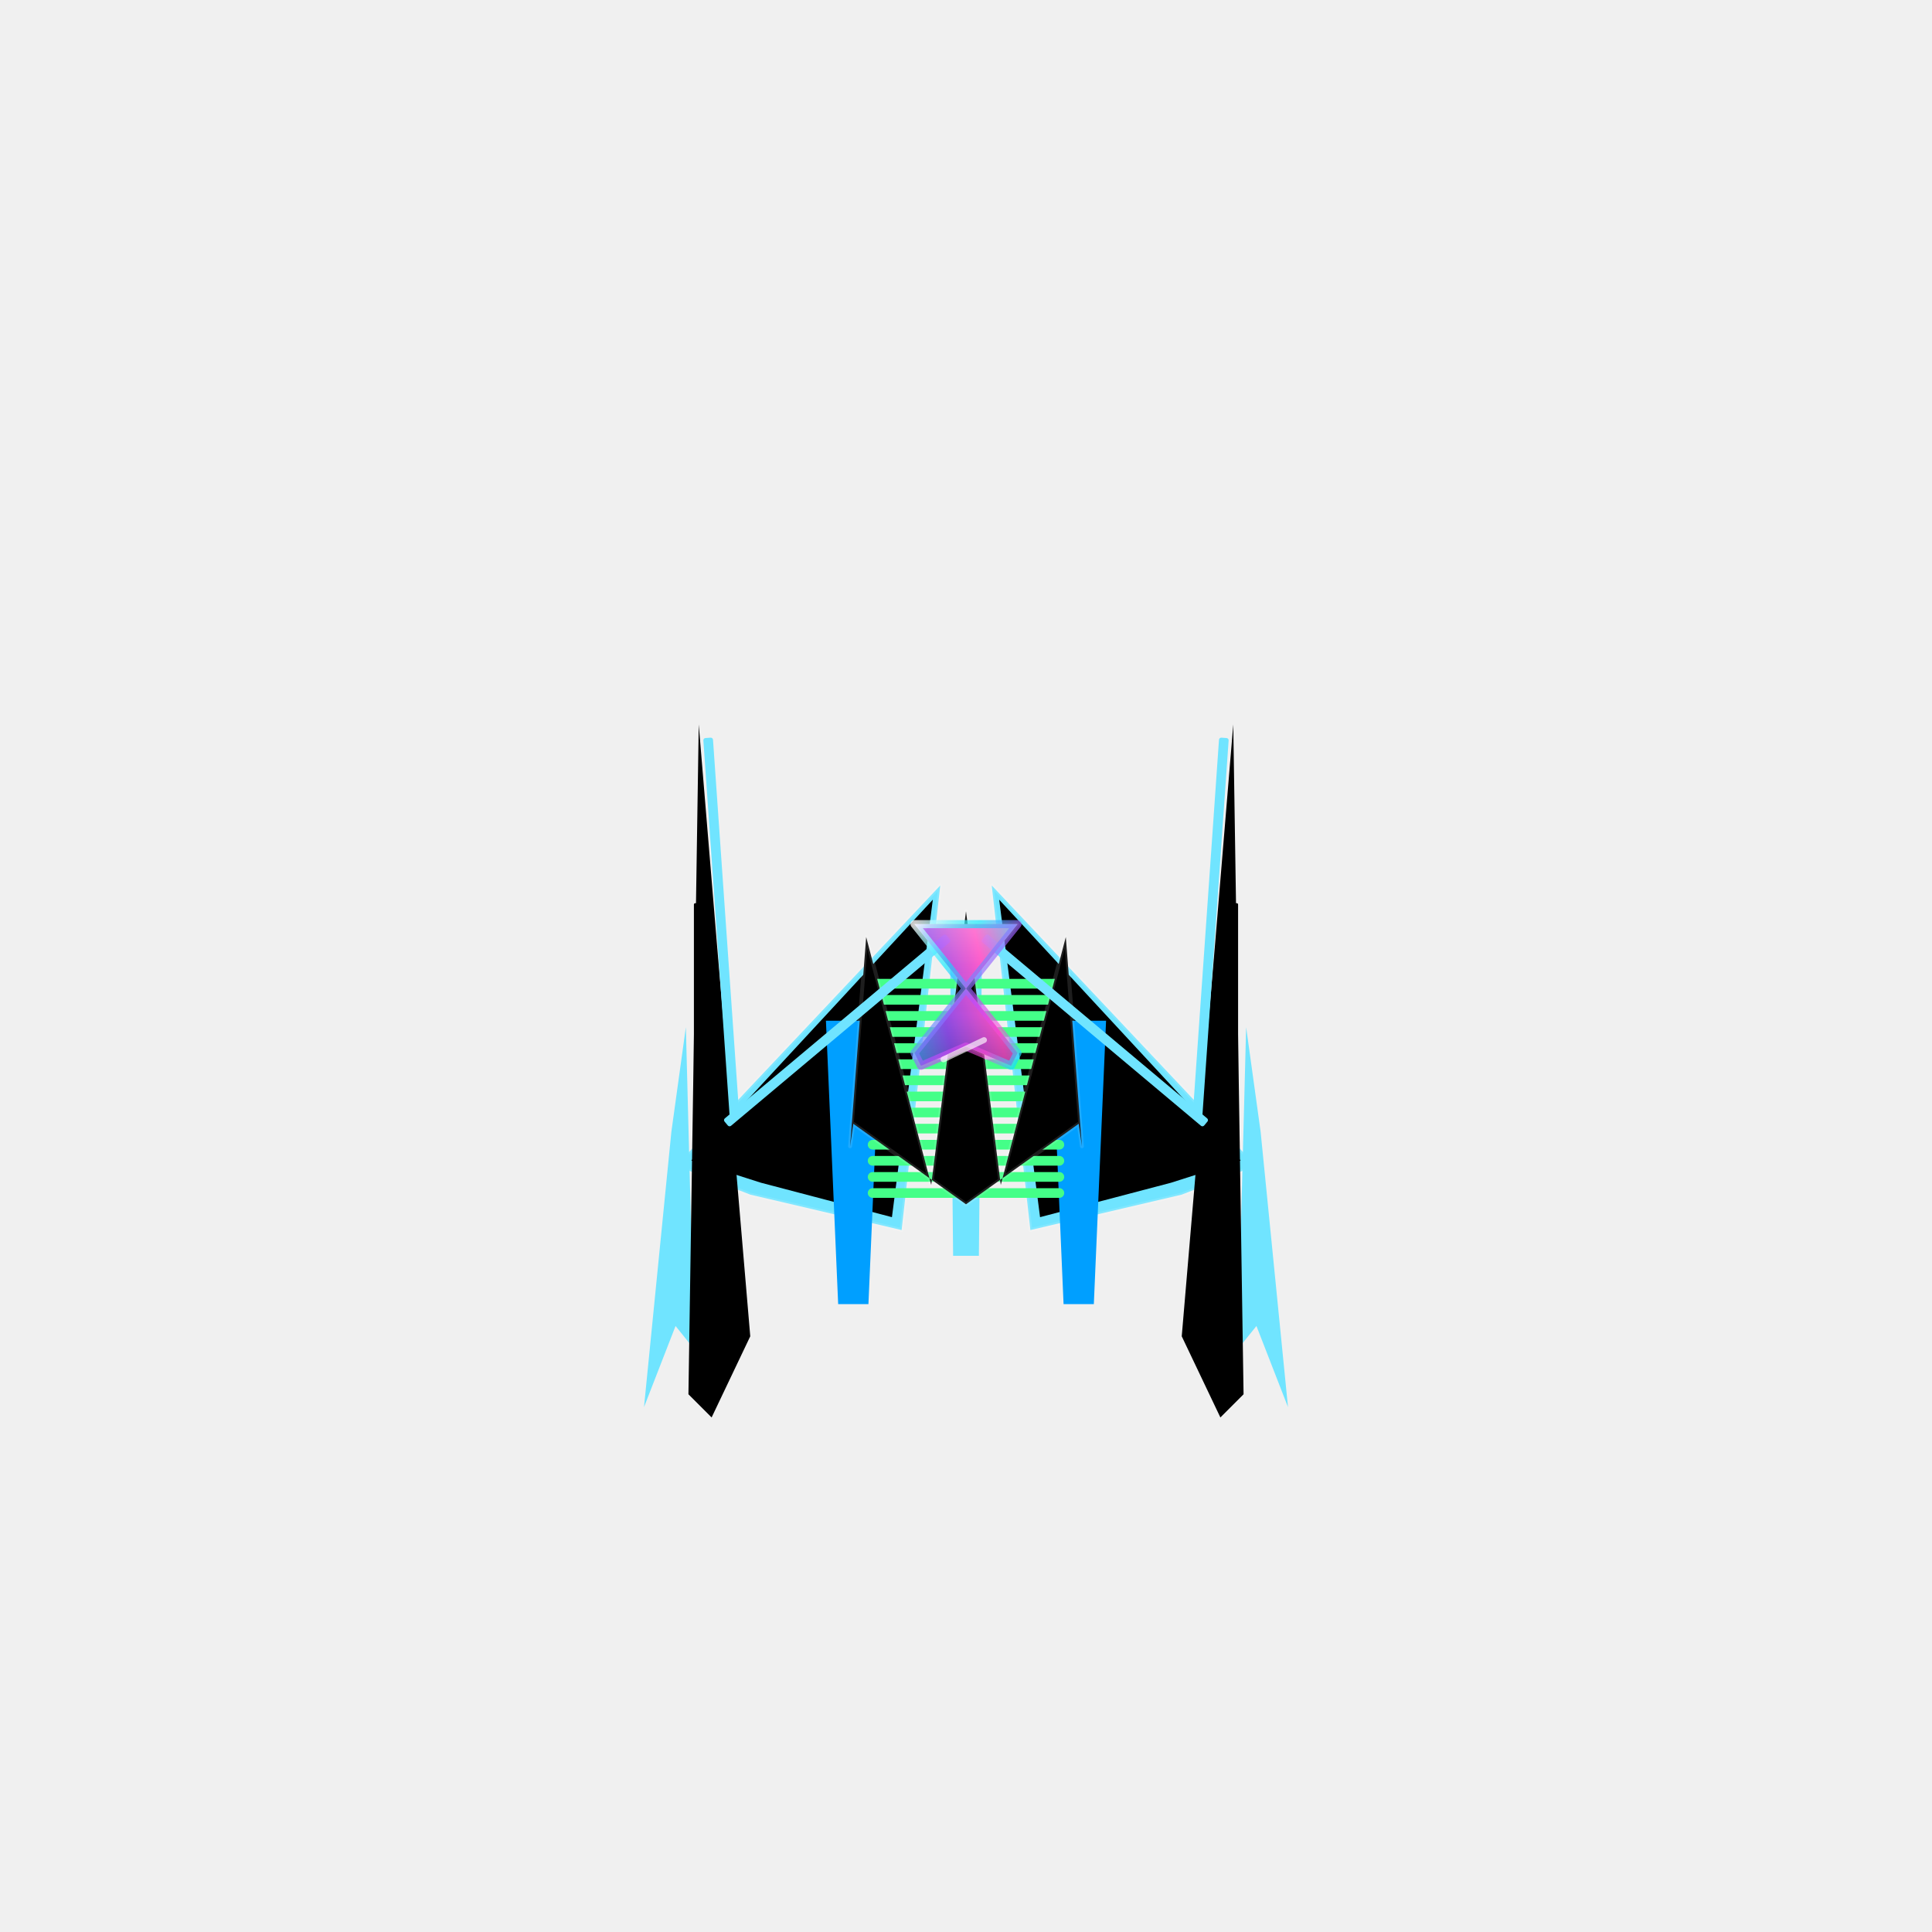
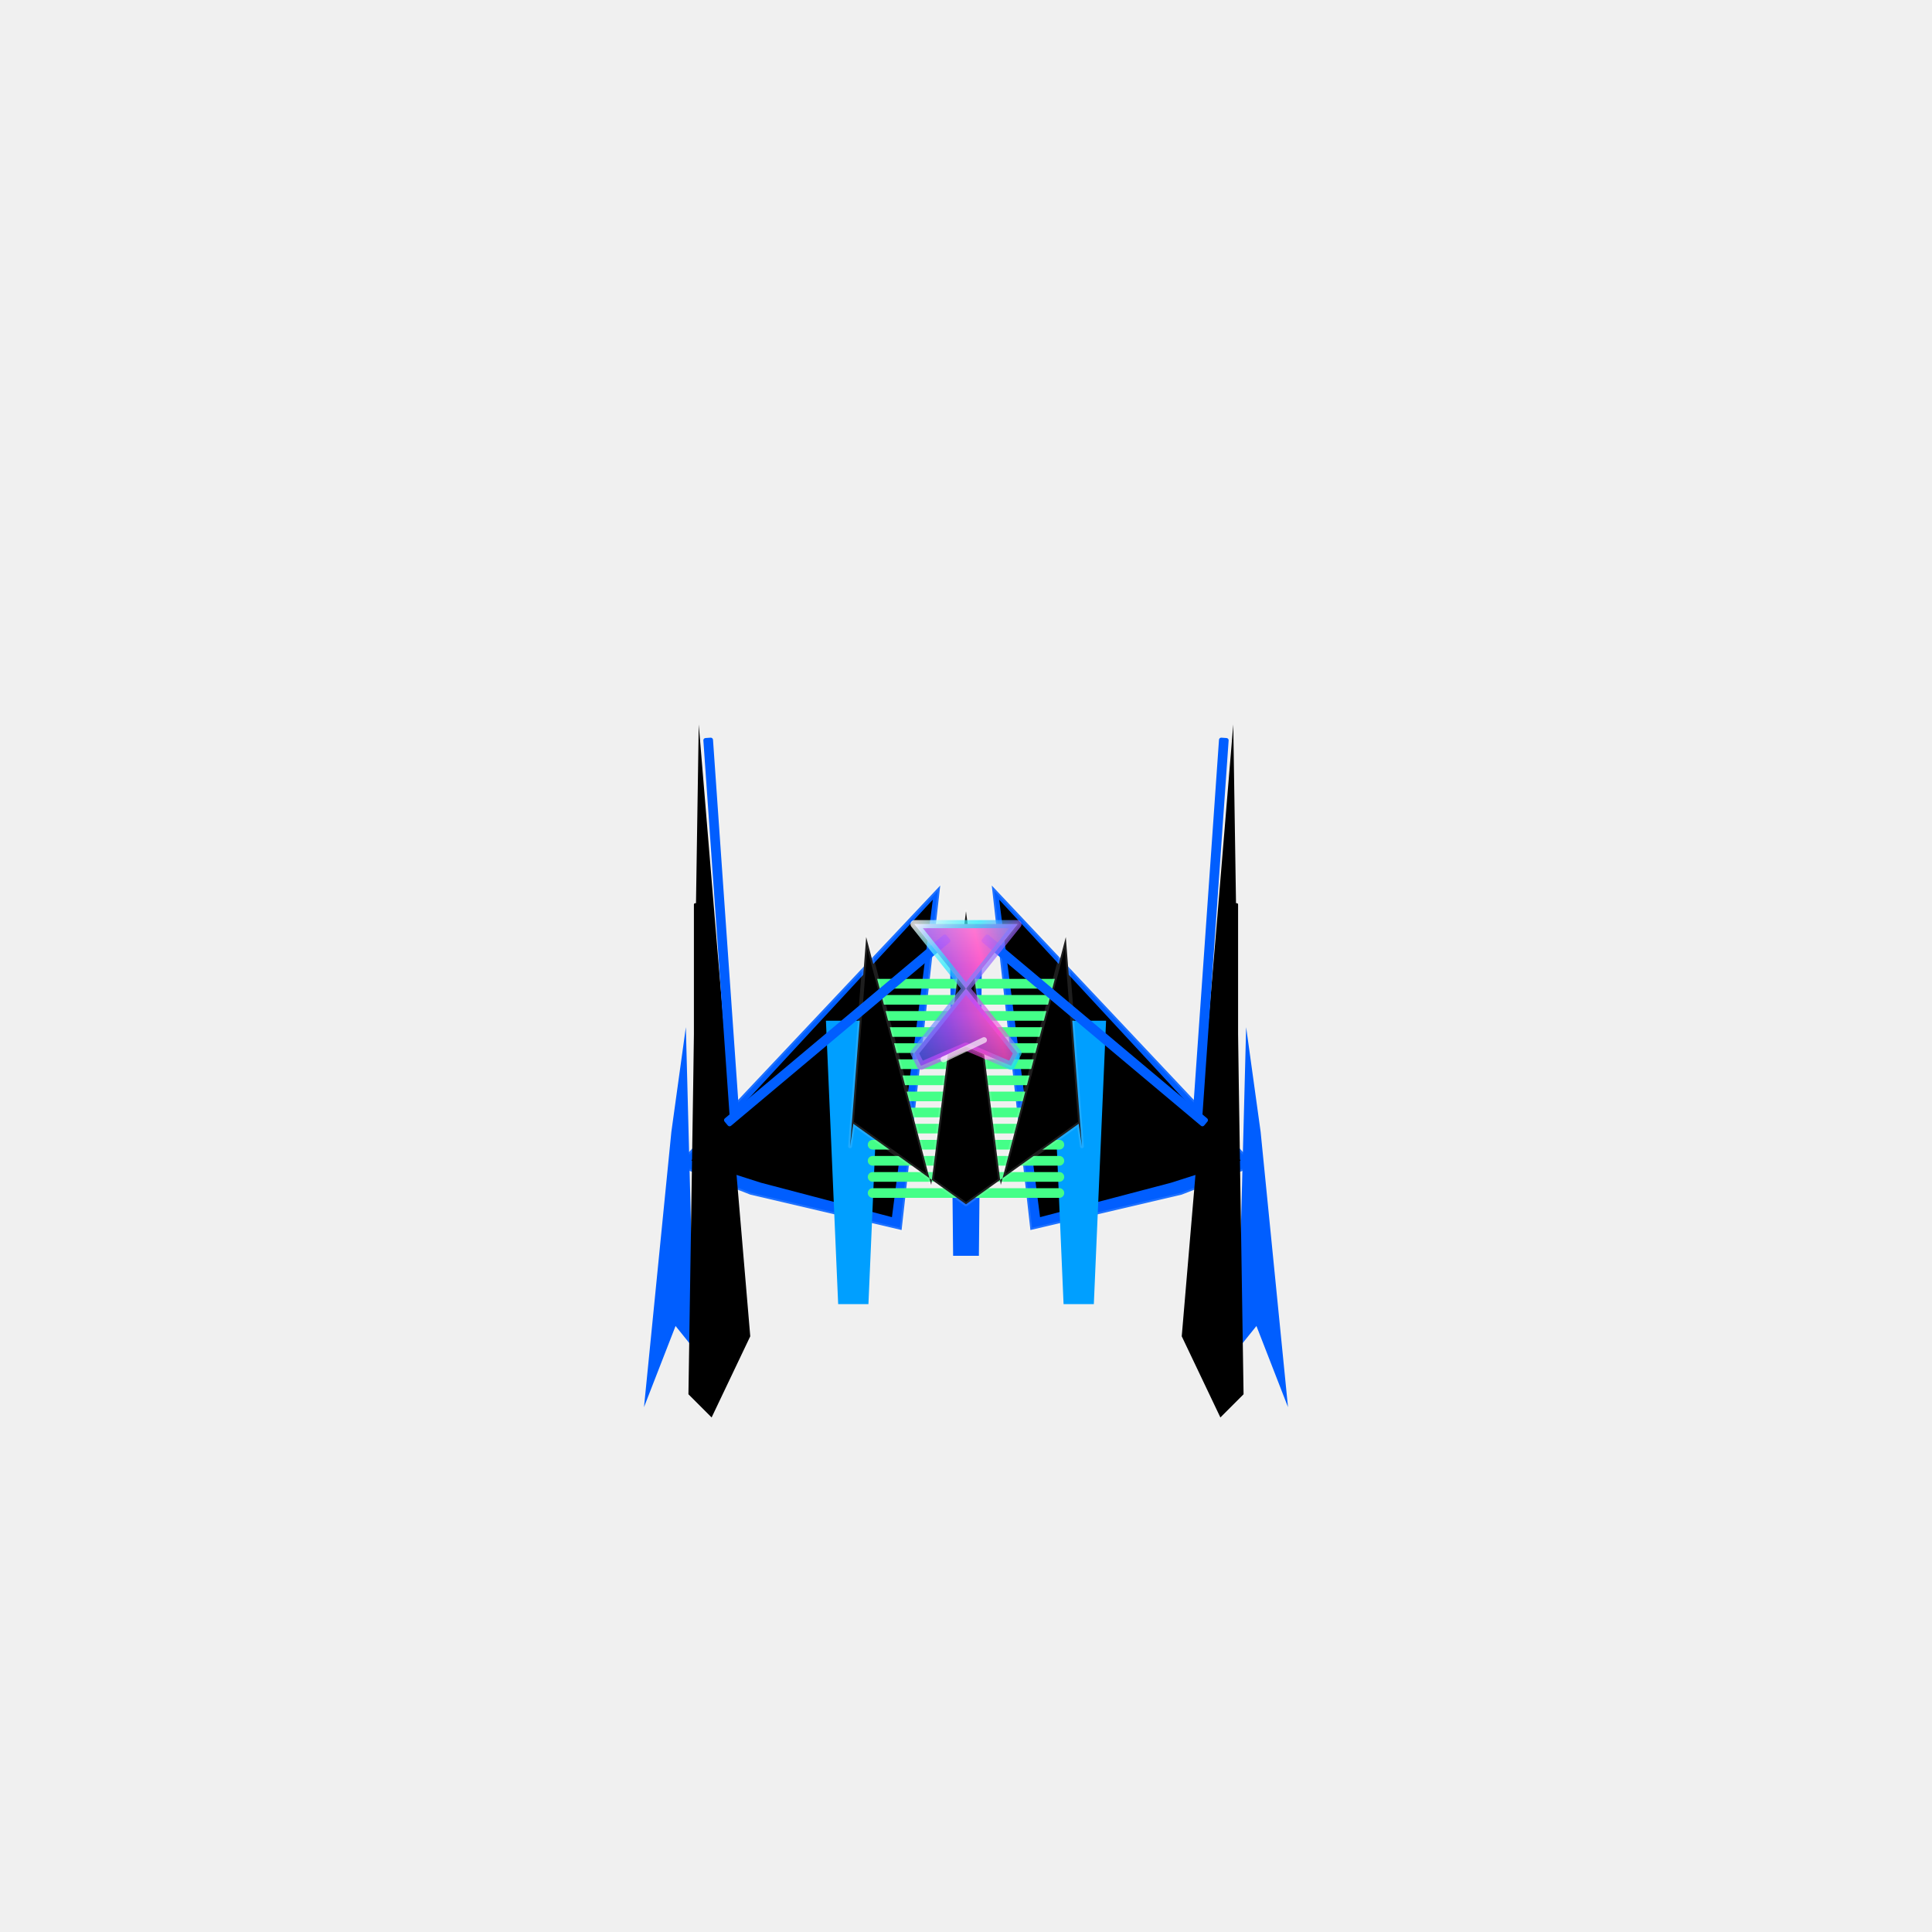
<svg xmlns="http://www.w3.org/2000/svg" class="w-full h-full max-w-full max-h-full" viewBox="-3 -3 6 6" preserveAspectRatio="xMidYMid meet" overflow="visible" width="1024" height="1024">
  <g>
-     <polygon points="0.08,-0.25 0.9,0.62 0.67,0.71 0.2,0.82" style="fill: rgb(112, 228, 255); stroke: rgba(255, 255, 255, 0.12); stroke-width: 0.012; stroke-linejoin: round; stroke-linecap: round;" />
-     <polygon points="-0.08,-0.25 -0.9,0.62 -0.67,0.71 -0.2,0.82" style="fill: rgb(112, 228, 255); stroke: rgba(255, 255, 255, 0.12); stroke-width: 0.012; stroke-linejoin: round; stroke-linecap: round;" />
+     <polygon points="0.08,-0.25 0.9,0.62 0.67,0.71 0.2,0.82" style="fill: rgb(0, 94, 255); stroke: rgba(255, 255, 255, 0.12); stroke-width: 0.012; stroke-linejoin: round; stroke-linecap: round;" />
+     <polygon points="-0.08,-0.25 -0.9,0.62 -0.67,0.71 -0.2,0.82" style="fill: rgb(0, 94, 255); stroke: rgba(255, 255, 255, 0.12); stroke-width: 0.012; stroke-linejoin: round; stroke-linecap: round;" />
    <polygon points="0.103,-0.206 0.853,0.604 0.637,0.673 0.23,0.78" style="fill: rgb(0, 0, 0); stroke: none; stroke-width: 0.012; stroke-linejoin: round; stroke-linecap: round;" />
    <polygon points="-0.103,-0.206 -0.853,0.604 -0.637,0.673 -0.23,0.78" style="fill: rgb(0, 0, 0); stroke: none; stroke-width: 0.012; stroke-linejoin: round; stroke-linecap: round;" />
    <rect x="0.815" y="-0.195" width="0.03" height="0.99" rx="0.004" style="fill: rgb(0, 0, 0);" />
    <rect x="-0.845" y="-0.195" width="0.03" height="0.99" rx="0.004" style="fill: rgb(0, 0, 0);" />
-     <polygon points="0.05,-0.09 -0.05,-0.09 -0.04,0.9 0.04,0.9" style="fill: rgb(112, 228, 255);" />
-     <polygon points="0.87,0.19 0.915,0.515 1,1.37 0.902,1.118 0.844,1.19" style="fill: rgb(112, 228, 255);" />
-     <polygon points="-0.87,0.19 -0.915,0.515 -1,1.37 -0.902,1.118 -0.844,1.19" style="fill: rgb(112, 228, 255);" />
+     <polygon points="0.05,-0.09 -0.05,-0.09 -0.04,0.9 0.04,0.9" style="fill: rgb(0, 94, 255);" />
+     <polygon points="0.87,0.19 0.915,0.515 1,1.37 0.902,1.118 0.844,1.19" style="fill: rgb(0, 94, 255);" />
+     <polygon points="-0.87,0.19 -0.915,0.515 -1,1.37 -0.902,1.118 -0.844,1.19" style="fill: rgb(0, 94, 255);" />
    <polygon points="0.83,-0.75 0.774,-0.074 0.67,1.15 0.79,1.402 0.862,1.33" style="fill: rgb(0, 0, 0);" />
    <polygon points="-0.83,-0.75 -0.774,-0.074 -0.67,1.15 -0.79,1.402 -0.862,1.33" style="fill: rgb(0, 0, 0);" />
    <polygon points="0.265,0.17 0.435,0.17 0.397,1.05 0.303,1.05" style="fill: rgb(0, 159, 255);" />
    <polygon points="-0.435,0.17 -0.265,0.17 -0.303,1.05 -0.397,1.05" style="fill: rgb(0, 159, 255);" />
    <rect x="-0.025" y="0.69" width="0.33" height="0.03" rx="0.015" style="fill: rgb(68, 255, 136);" />
    <rect x="-0.025" y="0.64" width="0.33" height="0.03" rx="0.015" style="fill: rgb(68, 255, 136);" />
    <rect x="-0.025" y="0.59" width="0.33" height="0.03" rx="0.015" style="fill: rgb(68, 255, 136);" />
    <rect x="-0.025" y="0.54" width="0.33" height="0.03" rx="0.015" style="fill: rgb(68, 255, 136);" />
    <rect x="-0.025" y="0.49" width="0.33" height="0.03" rx="0.015" style="fill: rgb(68, 255, 136);" />
    <rect x="-0.025" y="0.44" width="0.33" height="0.03" rx="0.015" style="fill: rgb(68, 255, 136);" />
    <rect x="-0.025" y="0.39" width="0.33" height="0.03" rx="0.015" style="fill: rgb(68, 255, 136);" />
    <rect x="-0.025" y="0.34" width="0.33" height="0.03" rx="0.015" style="fill: rgb(68, 255, 136);" />
    <rect x="-0.025" y="0.29" width="0.33" height="0.03" rx="0.015" style="fill: rgb(68, 255, 136);" />
    <rect x="-0.025" y="0.24" width="0.33" height="0.03" rx="0.015" style="fill: rgb(68, 255, 136);" />
    <rect x="-0.025" y="0.19" width="0.33" height="0.03" rx="0.015" style="fill: rgb(68, 255, 136);" />
    <rect x="-0.025" y="0.14" width="0.33" height="0.03" rx="0.015" style="fill: rgb(68, 255, 136);" />
    <rect x="-0.025" y="0.09" width="0.33" height="0.03" rx="0.015" style="fill: rgb(68, 255, 136);" />
    <rect x="-0.025" y="0.04" width="0.33" height="0.03" rx="0.015" style="fill: rgb(68, 255, 136);" />
    <rect x="-0.305" y="0.69" width="0.33" height="0.03" rx="0.015" style="fill: rgb(68, 255, 136);" />
    <rect x="-0.305" y="0.64" width="0.33" height="0.03" rx="0.015" style="fill: rgb(68, 255, 136);" />
    <rect x="-0.305" y="0.59" width="0.33" height="0.03" rx="0.015" style="fill: rgb(68, 255, 136);" />
    <rect x="-0.305" y="0.54" width="0.33" height="0.03" rx="0.015" style="fill: rgb(68, 255, 136);" />
    <rect x="-0.305" y="0.49" width="0.33" height="0.03" rx="0.015" style="fill: rgb(68, 255, 136);" />
    <rect x="-0.305" y="0.44" width="0.33" height="0.03" rx="0.015" style="fill: rgb(68, 255, 136);" />
    <rect x="-0.305" y="0.39" width="0.33" height="0.03" rx="0.015" style="fill: rgb(68, 255, 136);" />
    <rect x="-0.305" y="0.34" width="0.33" height="0.03" rx="0.015" style="fill: rgb(68, 255, 136);" />
    <rect x="-0.305" y="0.29" width="0.33" height="0.03" rx="0.015" style="fill: rgb(68, 255, 136);" />
    <rect x="-0.305" y="0.24" width="0.33" height="0.03" rx="0.015" style="fill: rgb(68, 255, 136);" />
    <rect x="-0.305" y="0.19" width="0.33" height="0.03" rx="0.015" style="fill: rgb(68, 255, 136);" />
    <rect x="-0.305" y="0.14" width="0.33" height="0.03" rx="0.015" style="fill: rgb(68, 255, 136);" />
    <rect x="-0.305" y="0.09" width="0.33" height="0.03" rx="0.015" style="fill: rgb(68, 255, 136);" />
    <rect x="-0.305" y="0.04" width="0.33" height="0.03" rx="0.015" style="fill: rgb(68, 255, 136);" />
    <polygon points="0,0.74 0.35,0.49 0.36,0.56 0.31,-0.09 0.108,0.68 0,-0.17 -0.108,0.68 -0.31,-0.09 -0.36,0.56 -0.35,0.49" style="fill: rgb(0, 0, 0); stroke: rgba(255, 255, 255, 0.12); stroke-width: 0.012; stroke-linejoin: round; stroke-linecap: round;" />
    <polygon points="0,0.25 0.14,0.31 0.16,0.27 -0.16,-0.13 0.16,-0.13 -0.16,0.27 -0.14,0.31" style="fill: rgb(255, 230, 5); stroke: rgba(255, 255, 255, 0.12); stroke-width: 0.012; stroke-linejoin: round; stroke-linecap: round;" />
-     <rect x="-0.415" y="-0.25" width="0.03" height="0.9" rx="0.007" transform="rotate(50 -0.4 0.2)" style="fill: rgb(112, 228, 255);" />
-     <rect x="0.385" y="-0.25" width="0.03" height="0.9" rx="0.007" transform="rotate(-50 0.4 0.2)" style="fill: rgb(112, 228, 255);" />
-     <rect x="0.745" y="-0.71" width="0.03" height="1.18" rx="0.007" transform="rotate(4 0.76 -0.12)" style="fill: rgb(112, 228, 255);" />
-     <rect x="-0.775" y="-0.71" width="0.03" height="1.18" rx="0.007" transform="rotate(-4 -0.76 -0.12)" style="fill: rgb(112, 228, 255);" />
+     <rect x="-0.415" y="-0.25" width="0.03" height="0.9" rx="0.007" transform="rotate(50 -0.4 0.2)" style="fill: rgb(0, 94, 255);" />
+     <rect x="0.385" y="-0.25" width="0.03" height="0.9" rx="0.007" transform="rotate(-50 0.4 0.2)" style="fill: rgb(0, 94, 255);" />
+     <rect x="0.745" y="-0.71" width="0.03" height="1.18" rx="0.007" transform="rotate(4 0.76 -0.12)" style="fill: rgb(0, 94, 255);" />
+     <rect x="-0.775" y="-0.71" width="0.03" height="1.18" rx="0.007" transform="rotate(-4 -0.76 -0.12)" style="fill: rgb(0, 94, 255);" />
    <defs>
      <linearGradient id="cockpitIridescence" x1="-100%" y1="100%" x2="200%" y2="0%">
        <stop offset="0%" stop-color="#001bff">
-           <animate attributeName="stop-color" values="&#13;&#10;                                #001bff;&#13;&#10;                                #00eaff;&#13;&#10;                                #763cff;&#13;&#10;                                #ff35c9;&#13;&#10;                                #0066ff;&#13;&#10;                                #001bff&#13;&#10;                            " dur="7s" repeatCount="indefinite" />
+           <animate attributeName="stop-color" values="&#13;&#10;                                #001bff;&#13;&#10;                                 #005eff;&#13;&#10;                                #763cff;&#13;&#10;                                #ff35c9;&#13;&#10;                                #0066ff;&#13;&#10;                                #001bff&#13;&#10;                            " dur="7s" repeatCount="indefinite" />
        </stop>
-         <stop offset="22%" stop-color="#00dfff">
-           <animate attributeName="stop-color" values="&#13;&#10;                                #00dfff;&#13;&#10;                                #763cff;&#13;&#10;                                #ff35c9;&#13;&#10;                                #00ffff;&#13;&#10;                                #00dfff&#13;&#10;                            " dur="8s" repeatCount="indefinite" />
+         <stop offset="22%" stop-color=" #005eff">
+           <animate attributeName="stop-color" values="&#13;&#10;                                 #005eff;&#13;&#10;                                #763cff;&#13;&#10;                                #ff35c9;&#13;&#10;                                 #005eff;&#13;&#10;                                 #005eff&#13;&#10;                            " dur="8s" repeatCount="indefinite" />
        </stop>
        <stop offset="42%" stop-color="#8a42ff">
-           <animate attributeName="stop-color" values="&#13;&#10;                                #8a42ff;&#13;&#10;                                #ff42d0;&#13;&#10;                                #00ffff;&#13;&#10;                                #315cff;&#13;&#10;                                #8a42ff&#13;&#10;                            " dur="6s" repeatCount="indefinite" />
+           <animate attributeName="stop-color" values="&#13;&#10;                                #8a42ff;&#13;&#10;                                #ff42d0;&#13;&#10;                                 #005eff;&#13;&#10;                                #315cff;&#13;&#10;                                #8a42ff&#13;&#10;                            " dur="6s" repeatCount="indefinite" />
        </stop>
        <stop offset="57%" stop-color="#ff45d7">
-           <animate attributeName="stop-color" values="&#13;&#10;                                #ff45d7;&#13;&#10;                                #00ffff;&#13;&#10;                                #4265ff;&#13;&#10;                                #ff45d7&#13;&#10;                            " dur="9s" repeatCount="indefinite" />
+           <animate attributeName="stop-color" values="&#13;&#10;                                #ff45d7;&#13;&#10;                                 #005eff;&#13;&#10;                                #4265ff;&#13;&#10;                                #ff45d7&#13;&#10;                            " dur="9s" repeatCount="indefinite" />
        </stop>
-         <stop offset="75%" stop-color="#00cfff">
-           <animate attributeName="stop-color" values="&#13;&#10;                                #00cfff;&#13;&#10;                                #3261ff;&#13;&#10;                                #ff38d1;&#13;&#10;                                #00cfff&#13;&#10;                            " dur="7.5s" repeatCount="indefinite" />
+         <stop offset="75%" stop-color=" #005eff">
+           <animate attributeName="stop-color" values="&#13;&#10;                                 #005eff;&#13;&#10;                                #3261ff;&#13;&#10;                                #ff38d1;&#13;&#10;                                 #005eff&#13;&#10;                            " dur="7.5s" repeatCount="indefinite" />
        </stop>
        <stop offset="100%" stop-color="#d9ffff">
-           <animate attributeName="stop-color" values="&#13;&#10;                                #d9ffff;&#13;&#10;                                #4fdcff;&#13;&#10;                                #c8a0ff;&#13;&#10;                                #d9ffff&#13;&#10;                            " dur="10s" repeatCount="indefinite" />
+           <animate attributeName="stop-color" values="&#13;&#10;                                #d9ffff;&#13;&#10;                                 #005eff;&#13;&#10;                                #c8a0ff;&#13;&#10;                                #d9ffff&#13;&#10;                            " dur="10s" repeatCount="indefinite" />
        </stop>
      </linearGradient>
      <linearGradient id="cockpitSpecular" x1="-100%" y1="0%" x2="0%" y2="100%">
        <stop offset="0%" stop-color="#ffffff" stop-opacity="0" />
        <stop offset="42%" stop-color="#ffffff" stop-opacity="0" />
        <stop offset="50%" stop-color="#ffffff" stop-opacity="0.72" />
        <stop offset="58%" stop-color="#ffffff" stop-opacity="0" />
        <stop offset="100%" stop-color="#ffffff" stop-opacity="0" />
        <animateTransform attributeName="gradientTransform" type="translate" from="-1 0" to="1 0" dur="4.5s" repeatCount="indefinite" />
      </linearGradient>
      <linearGradient id="cockpitDepth" x1="0%" y1="0%" x2="0%" y2="100%">
        <stop offset="0%" stop-color="#ffffff" stop-opacity="0.42" />
        <stop offset="30%" stop-color="#ffffff" stop-opacity="0.08" />
        <stop offset="65%" stop-color="#001b55" stop-opacity="0.05" />
        <stop offset="100%" stop-color="#00052c" stop-opacity="0.42" />
      </linearGradient>
      <linearGradient id="cockpitEdge" x1="0%" y1="0%" x2="100%" y2="100%">
        <stop offset="0%" stop-color="#ffffff" stop-opacity="0.85" />
        <stop offset="30%" stop-color="#00eaff" stop-opacity="0.7" />
        <stop offset="55%" stop-color="#b74cff" stop-opacity="0.75" />
        <stop offset="80%" stop-color="#ff49d7" stop-opacity="0.65" />
        <stop offset="100%" stop-color="#00eaff" stop-opacity="0.8" />
      </linearGradient>
    </defs>
    <polygon points="0,0.25 0.14,0.31 0.16,0.27 -0.16,-0.13 0.16,-0.13 -0.16,0.27 -0.14,0.31" fill="url(#cockpitIridescence)" opacity="0.92" />
    <polygon points="0,0.25 0.14,0.31 0.16,0.27 -0.16,-0.13 0.16,-0.13 -0.16,0.27 -0.14,0.31" fill="url(#cockpitSpecular)" opacity="0.65" />
    <polygon points="0,0.25 0.14,0.31 0.16,0.27 -0.16,-0.13 0.16,-0.13 -0.16,0.27 -0.14,0.31" fill="url(#cockpitDepth)" opacity="0.55" />
    <polygon points="0,0.25 0.14,0.31 0.16,0.27 -0.16,-0.13 0.16,-0.13 -0.16,0.27 -0.14,0.31" fill="none" stroke="url(#cockpitEdge)" stroke-width="0.025" stroke-linejoin="round" opacity="0.9" />
    <path d="                     M -0.07                       0.29                      L 0.056                       0.23                 " fill="none" stroke="#ffffff" stroke-width="0.018" stroke-linecap="round" opacity="0.65" />
    <polygon points="0,1.06 0.035,1.06 -0.035,1.06" style="fill: rgb(0, 159, 255);" />
  </g>
</svg>
